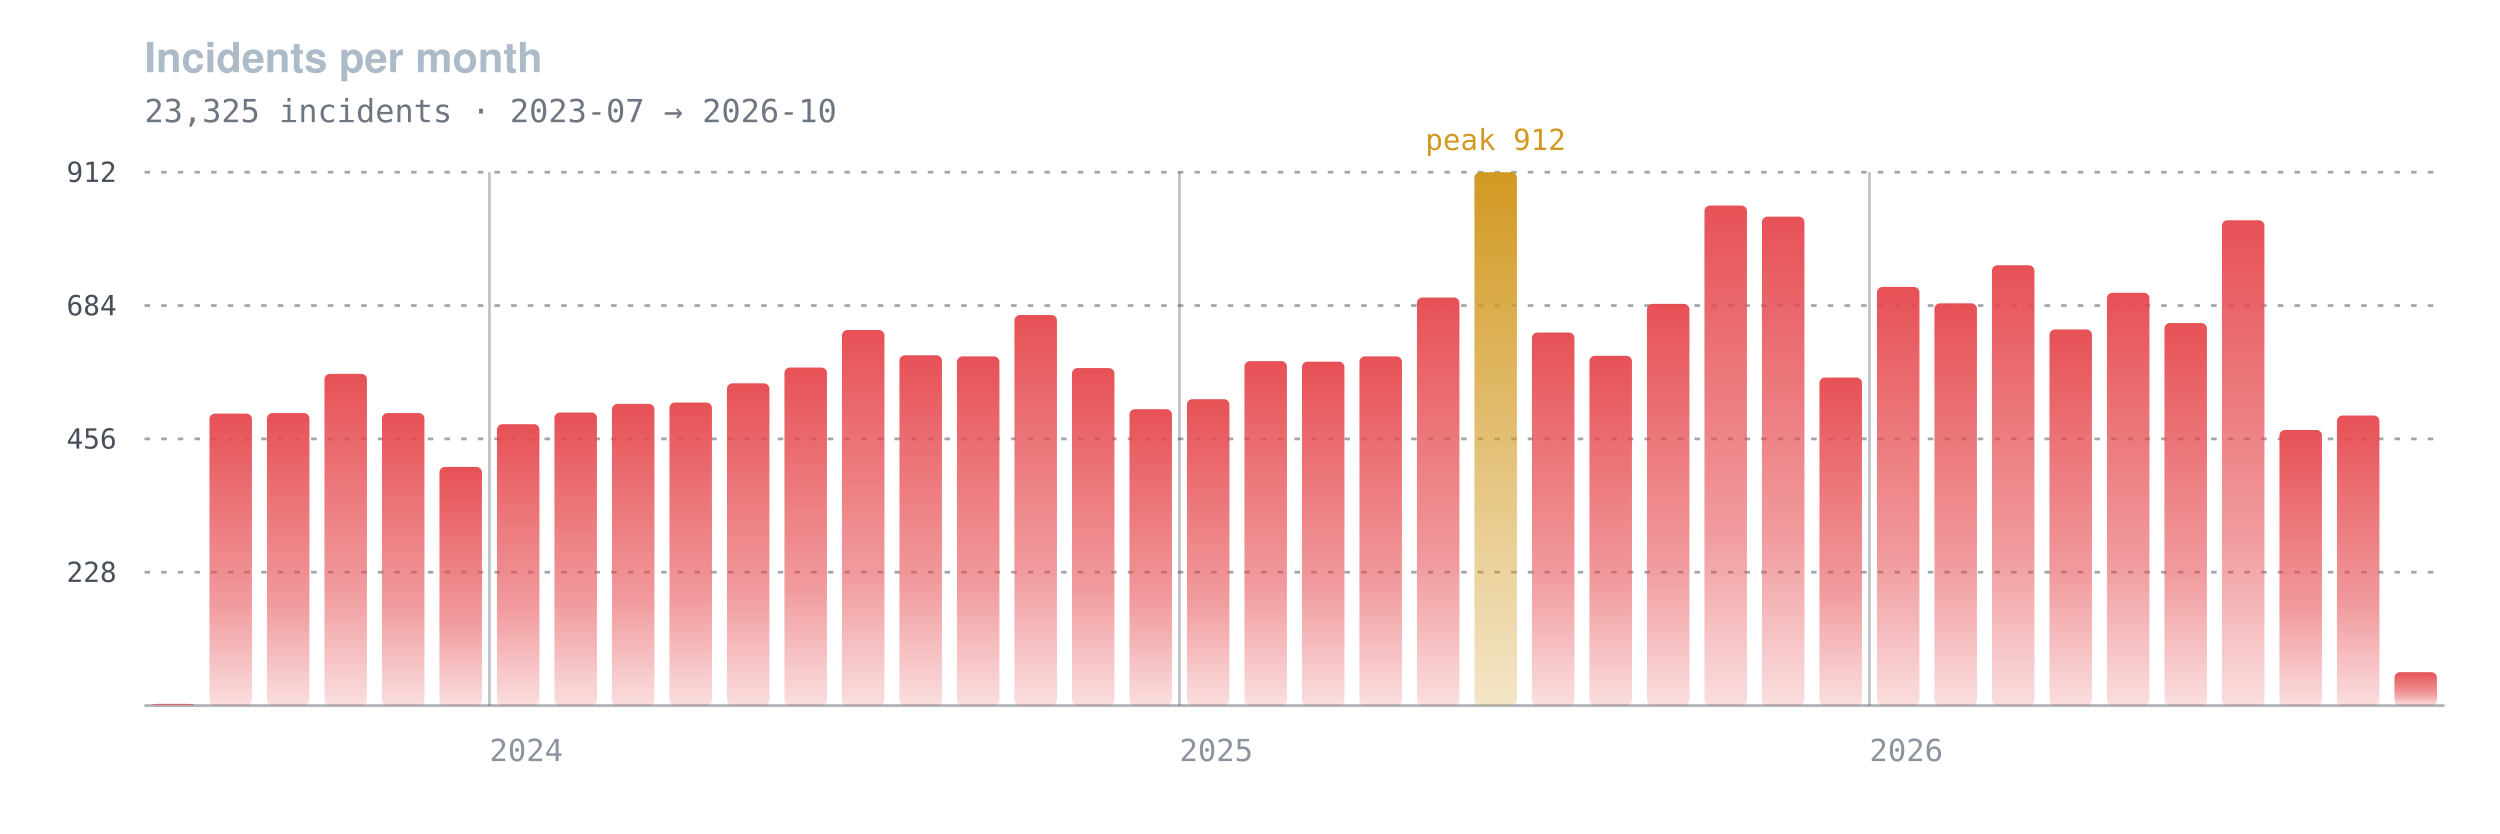
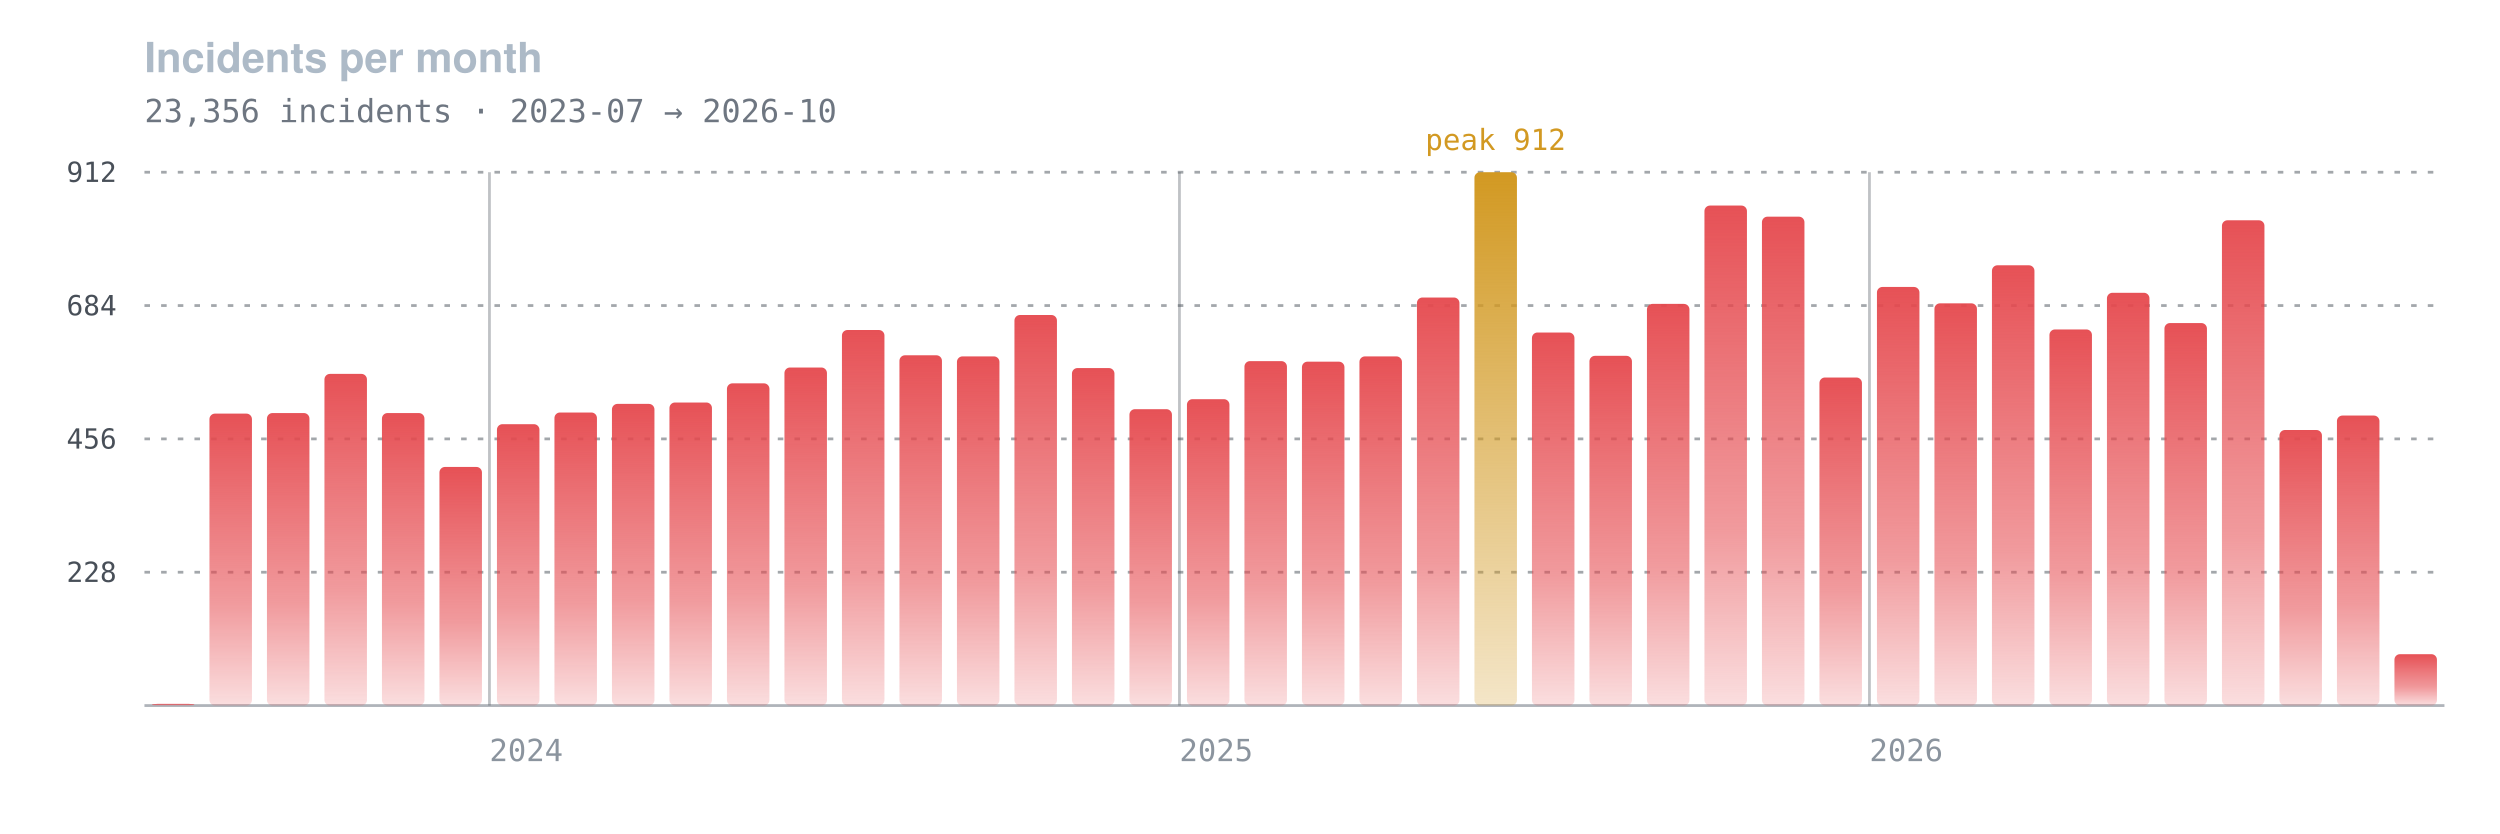
<svg xmlns="http://www.w3.org/2000/svg" viewBox="0 0 900 300" width="900" height="300" role="img">
  <defs>
    <linearGradient id="bg" x1="0" y1="0" x2="0" y2="1">
      <stop offset="0%" stop-color="#e5484d" stop-opacity="0.95" />
      <stop offset="65%" stop-color="#e5484d" stop-opacity="0.55" />
      <stop offset="100%" stop-color="#e5484d" stop-opacity="0.18" />
    </linearGradient>
    <linearGradient id="pk" x1="0" y1="0" x2="0" y2="1">
      <stop offset="0%" stop-color="#d29922" stop-opacity="1" />
      <stop offset="100%" stop-color="#d29922" stop-opacity="0.25" />
    </linearGradient>
  </defs>
  <text x="52" y="26" fill="#adbac7" font-size="15" font-family="-apple-system,BlinkMacSystemFont,Segoe UI,Helvetica,Arial,sans-serif" font-weight="600">Incidents per month</text>
-   <text x="52" y="44" fill="#6e7681" font-size="11.5" font-family="ui-monospace,SFMono-Regular,Menlo,Consolas,monospace">23,325 incidents · 2023-07 → 2026-10</text>
+   <text x="52" y="44" fill="#6e7681" font-size="11.5" font-family="ui-monospace,SFMono-Regular,Menlo,Consolas,monospace">23,356 incidents · 2023-07 → 2026-10</text>
  <line x1="52" y1="206.0" x2="880" y2="206.0" stroke="#484f58" stroke-width="1" stroke-dasharray="2 4" opacity="0.5" />
  <text x="42" y="209.5" fill="#484f58" font-size="10" font-family="ui-monospace,SFMono-Regular,Menlo,Consolas,monospace" text-anchor="end">228</text>
  <line x1="52" y1="158.0" x2="880" y2="158.0" stroke="#484f58" stroke-width="1" stroke-dasharray="2 4" opacity="0.5" />
  <text x="42" y="161.5" fill="#484f58" font-size="10" font-family="ui-monospace,SFMono-Regular,Menlo,Consolas,monospace" text-anchor="end">456</text>
  <line x1="52" y1="110.0" x2="880" y2="110.0" stroke="#484f58" stroke-width="1" stroke-dasharray="2 4" opacity="0.5" />
  <text x="42" y="113.5" fill="#484f58" font-size="10" font-family="ui-monospace,SFMono-Regular,Menlo,Consolas,monospace" text-anchor="end">684</text>
  <line x1="52" y1="62.0" x2="880" y2="62.0" stroke="#484f58" stroke-width="1" stroke-dasharray="2 4" opacity="0.5" />
  <text x="42" y="65.5" fill="#484f58" font-size="10" font-family="ui-monospace,SFMono-Regular,Menlo,Consolas,monospace" text-anchor="end">912</text>
  <line x1="52" y1="254" x2="880" y2="254" stroke="#6e7681" stroke-width="1" opacity="0.55" />
  <rect x="54.7" y="253.4" width="15.3" height="0.6" rx="2" fill="url(#bg)" />
  <rect x="75.4" y="148.9" width="15.3" height="105.1" rx="2" fill="url(#bg)" />
  <rect x="96.1" y="148.7" width="15.3" height="105.3" rx="2" fill="url(#bg)" />
  <rect x="116.8" y="134.6" width="15.3" height="119.4" rx="2" fill="url(#bg)" />
  <rect x="137.5" y="148.7" width="15.3" height="105.3" rx="2" fill="url(#bg)" />
  <rect x="158.2" y="168.1" width="15.3" height="85.9" rx="2" fill="url(#bg)" />
  <rect x="178.9" y="152.7" width="15.3" height="101.3" rx="2" fill="url(#bg)" />
  <line x1="176.2" y1="62" x2="176.2" y2="254" stroke="#484f58" stroke-width="1" opacity="0.35" />
  <text x="176.2" y="274" fill="#8b949e" font-size="11" font-family="ui-monospace,SFMono-Regular,Menlo,Consolas,monospace">2024</text>
  <rect x="199.6" y="148.5" width="15.3" height="105.5" rx="2" fill="url(#bg)" />
  <rect x="220.3" y="145.4" width="15.3" height="108.6" rx="2" fill="url(#bg)" />
  <rect x="241.0" y="144.9" width="15.3" height="109.1" rx="2" fill="url(#bg)" />
  <rect x="261.7" y="138.0" width="15.3" height="116.0" rx="2" fill="url(#bg)" />
  <rect x="282.4" y="132.3" width="15.3" height="121.7" rx="2" fill="url(#bg)" />
  <rect x="303.1" y="118.8" width="15.3" height="135.2" rx="2" fill="url(#bg)" />
  <rect x="323.8" y="127.9" width="15.3" height="126.1" rx="2" fill="url(#bg)" />
  <rect x="344.5" y="128.3" width="15.3" height="125.7" rx="2" fill="url(#bg)" />
  <rect x="365.2" y="113.4" width="15.3" height="140.6" rx="2" fill="url(#bg)" />
  <rect x="385.9" y="132.5" width="15.3" height="121.5" rx="2" fill="url(#bg)" />
  <rect x="406.6" y="147.3" width="15.3" height="106.7" rx="2" fill="url(#bg)" />
  <rect x="427.3" y="143.7" width="15.3" height="110.3" rx="2" fill="url(#bg)" />
  <line x1="424.6" y1="62" x2="424.6" y2="254" stroke="#484f58" stroke-width="1" opacity="0.35" />
  <text x="424.6" y="274" fill="#8b949e" font-size="11" font-family="ui-monospace,SFMono-Regular,Menlo,Consolas,monospace">2025</text>
  <rect x="448.0" y="130.0" width="15.3" height="124.0" rx="2" fill="url(#bg)" />
  <rect x="468.7" y="130.2" width="15.3" height="123.8" rx="2" fill="url(#bg)" />
  <rect x="489.4" y="128.3" width="15.3" height="125.7" rx="2" fill="url(#bg)" />
  <rect x="510.1" y="107.1" width="15.3" height="146.9" rx="2" fill="url(#bg)" />
  <rect x="530.8" y="62.0" width="15.3" height="192.0" rx="2" fill="url(#pk)" />
  <rect x="551.5" y="119.7" width="15.3" height="134.3" rx="2" fill="url(#bg)" />
  <rect x="572.2" y="128.1" width="15.3" height="125.9" rx="2" fill="url(#bg)" />
  <rect x="592.9" y="109.4" width="15.3" height="144.6" rx="2" fill="url(#bg)" />
  <rect x="613.6" y="74.0" width="15.3" height="180.0" rx="2" fill="url(#bg)" />
  <rect x="634.3" y="78.0" width="15.3" height="176.0" rx="2" fill="url(#bg)" />
  <rect x="655.0" y="135.9" width="15.3" height="118.1" rx="2" fill="url(#bg)" />
  <rect x="675.7" y="103.3" width="15.3" height="150.7" rx="2" fill="url(#bg)" />
  <line x1="673.0" y1="62" x2="673.0" y2="254" stroke="#484f58" stroke-width="1" opacity="0.35" />
  <text x="673.0" y="274" fill="#8b949e" font-size="11" font-family="ui-monospace,SFMono-Regular,Menlo,Consolas,monospace">2026</text>
  <rect x="696.4" y="109.2" width="15.3" height="144.8" rx="2" fill="url(#bg)" />
  <rect x="717.1" y="95.5" width="15.3" height="158.5" rx="2" fill="url(#bg)" />
  <rect x="737.8" y="118.6" width="15.3" height="135.4" rx="2" fill="url(#bg)" />
  <rect x="758.5" y="105.4" width="15.3" height="148.6" rx="2" fill="url(#bg)" />
  <rect x="779.2" y="116.3" width="15.3" height="137.7" rx="2" fill="url(#bg)" />
  <rect x="799.9" y="79.3" width="15.3" height="174.7" rx="2" fill="url(#bg)" />
  <rect x="820.6" y="154.8" width="15.3" height="99.2" rx="2" fill="url(#bg)" />
  <rect x="841.3" y="149.6" width="15.3" height="104.4" rx="2" fill="url(#bg)" />
-   <rect x="862.0" y="242.0" width="15.3" height="12.0" rx="2" fill="url(#bg)" />
+   <rect x="862.0" y="235.5" width="15.3" height="18.5" rx="2" fill="url(#bg)" />
  <text x="538.4" y="54.0" fill="#d29922" font-size="10.5" font-family="ui-monospace,SFMono-Regular,Menlo,Consolas,monospace" text-anchor="middle">peak 912</text>
</svg>
